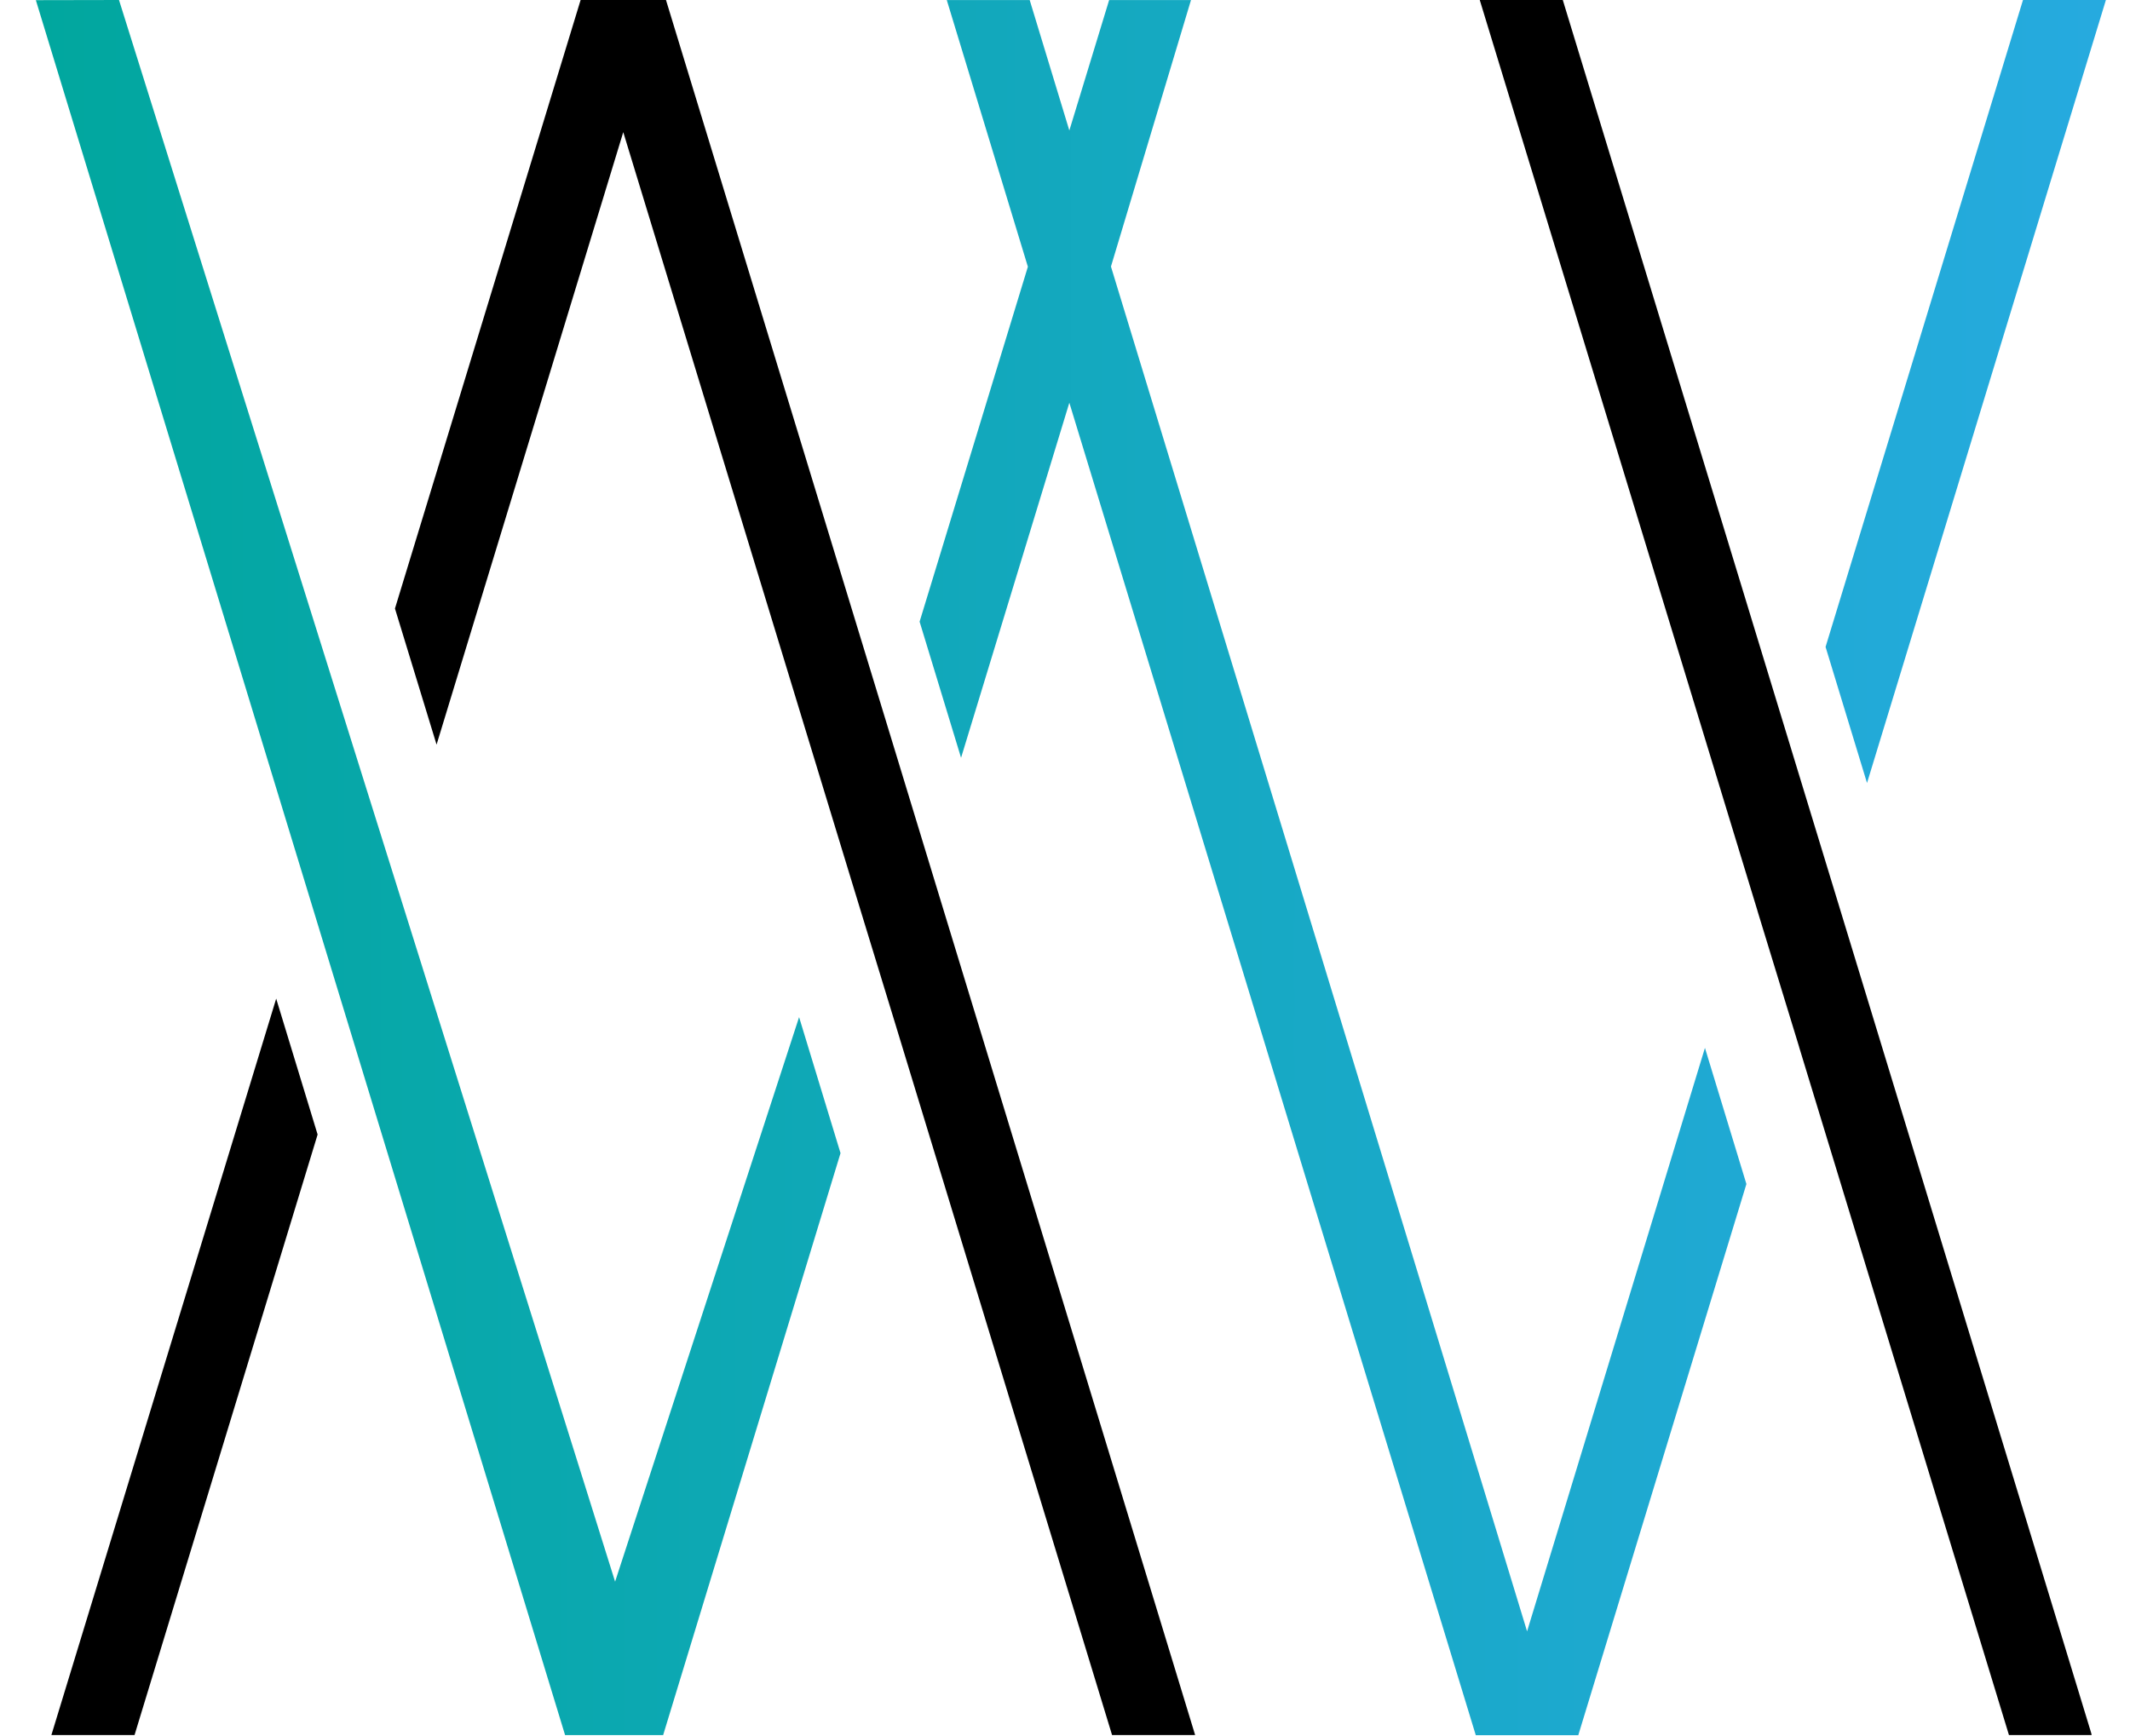
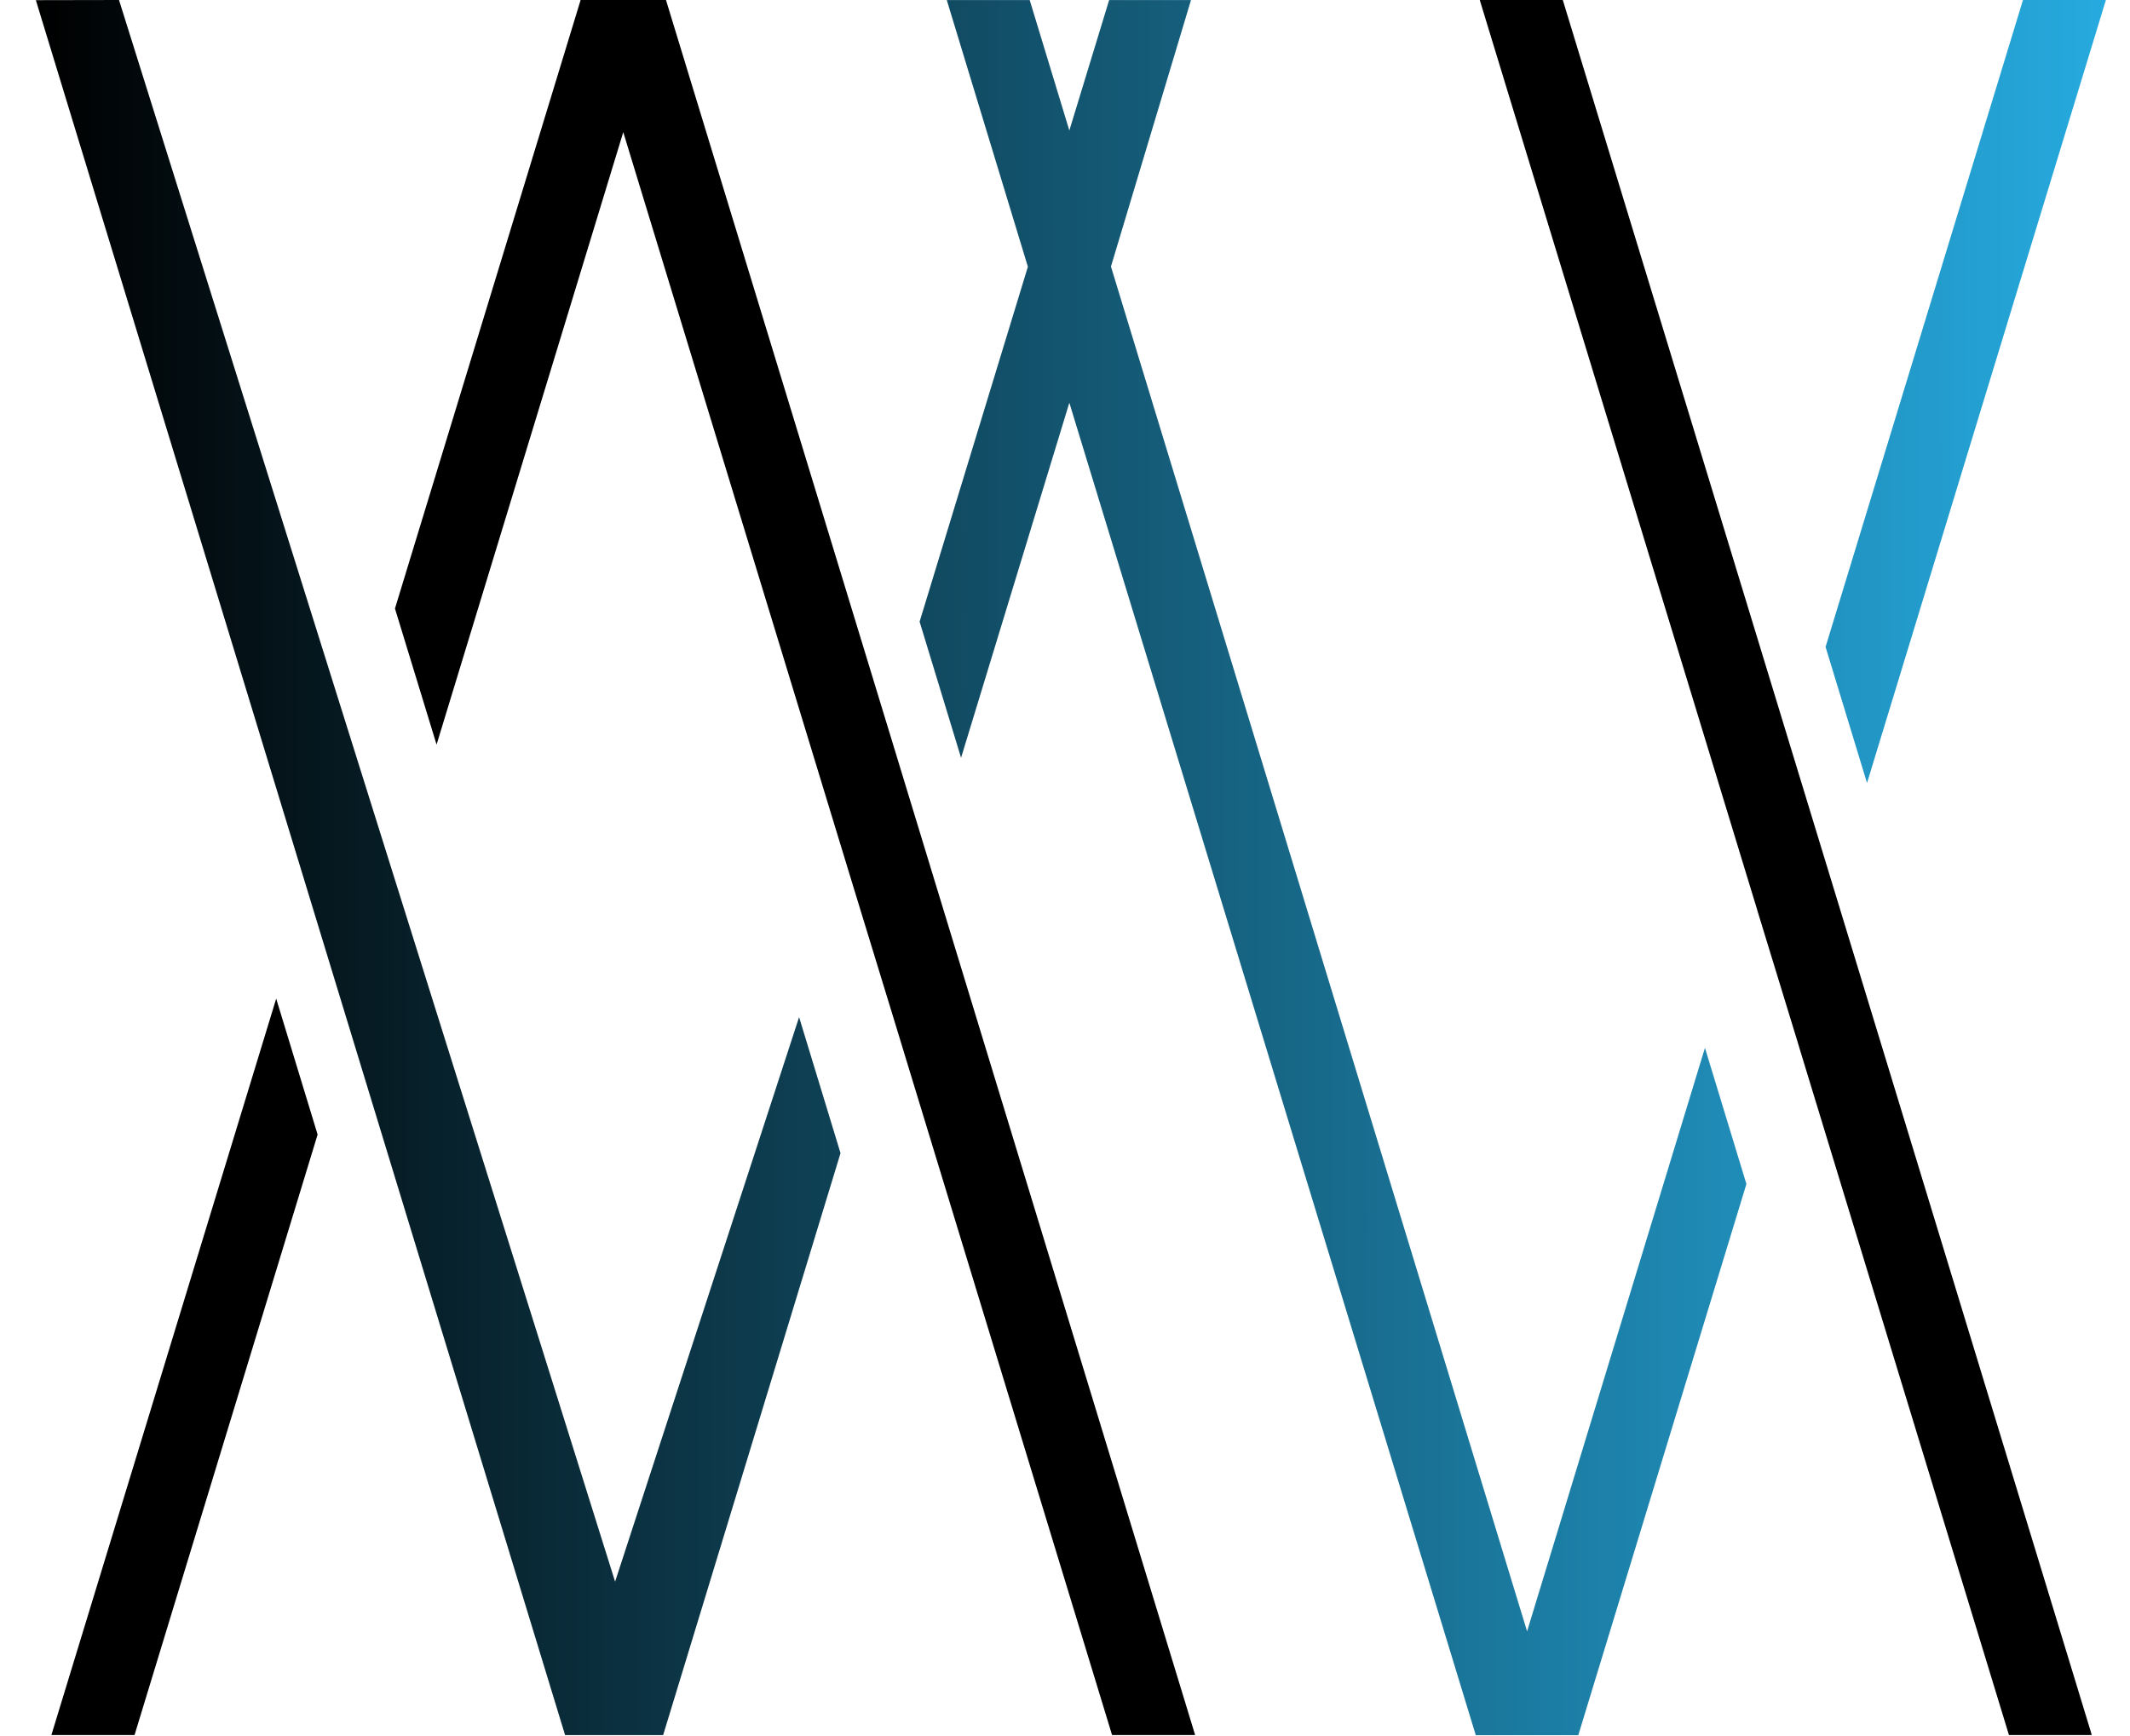
<svg xmlns="http://www.w3.org/2000/svg" width="54" height="44" viewBox="0 0 54 44" fill="none">
  <path d="M8.052 28.769L3.411 43.996H1.303L7.002 25.323L8.052 28.769Z" fill="black" />
  <path d="M23.719 22.414L22.668 18.964L16.884 0H16.793H14.809H14.72L10.013 15.431L11.068 18.882L15.801 3.351L21.612 22.414L22.668 25.866L28.193 43.996H30.299L23.719 22.414Z" fill="black" />
  <path d="M53.027 43.996H50.931L45.61 26.546V26.542L44.555 23.096V23.092L37.515 0H39.62L45.608 19.642L46.659 23.088L53.008 43.918C53.018 43.945 53.022 43.968 53.027 43.994V43.996Z" fill="black" />
  <path d="M20.258 25.79C20.608 26.94 20.959 28.09 21.309 29.241C19.811 34.161 18.31 39.078 16.812 43.998H14.326C9.853 29.333 5.381 14.669 0.909 0.004C1.612 0.004 2.314 0 3.017 0C7.209 13.369 11.401 26.738 15.594 40.107C17.149 35.334 18.704 30.561 20.26 25.788L20.258 25.79ZM38.714 41.365C35.198 29.83 31.681 18.294 28.165 6.759C28.841 4.506 29.518 2.254 30.194 0.002H28.119L27.11 3.309L26.105 0.002H24.003C24.688 2.256 25.374 4.51 26.059 6.764C25.143 9.765 24.23 12.763 23.314 15.764C23.664 16.914 24.014 18.064 24.365 19.216C25.28 16.215 26.194 13.213 27.11 10.212C30.545 21.476 33.979 32.737 37.414 44H40.013C41.433 39.341 42.853 34.682 44.275 30.024C43.925 28.874 43.575 27.724 43.224 26.572C41.72 31.505 40.216 36.436 38.714 41.369V41.365ZM51.287 0C49.619 5.468 47.952 10.936 46.282 16.404C46.632 17.553 46.983 18.703 47.333 19.855L53.389 0H51.287Z" fill="url(#paint0_linear_2_14)" />
  <defs>
    <linearGradient id="paint0_linear_2_14" x1="0.909" y1="21.997" x2="53.389" y2="21.997" gradientUnits="userSpaceOnUse">
-       <stop stop-color="#01A79E" />
+       <stop stopColor="#01A79E" />
      <stop offset="1" stop-color="#26AADF" />
    </linearGradient>
  </defs>
</svg>
